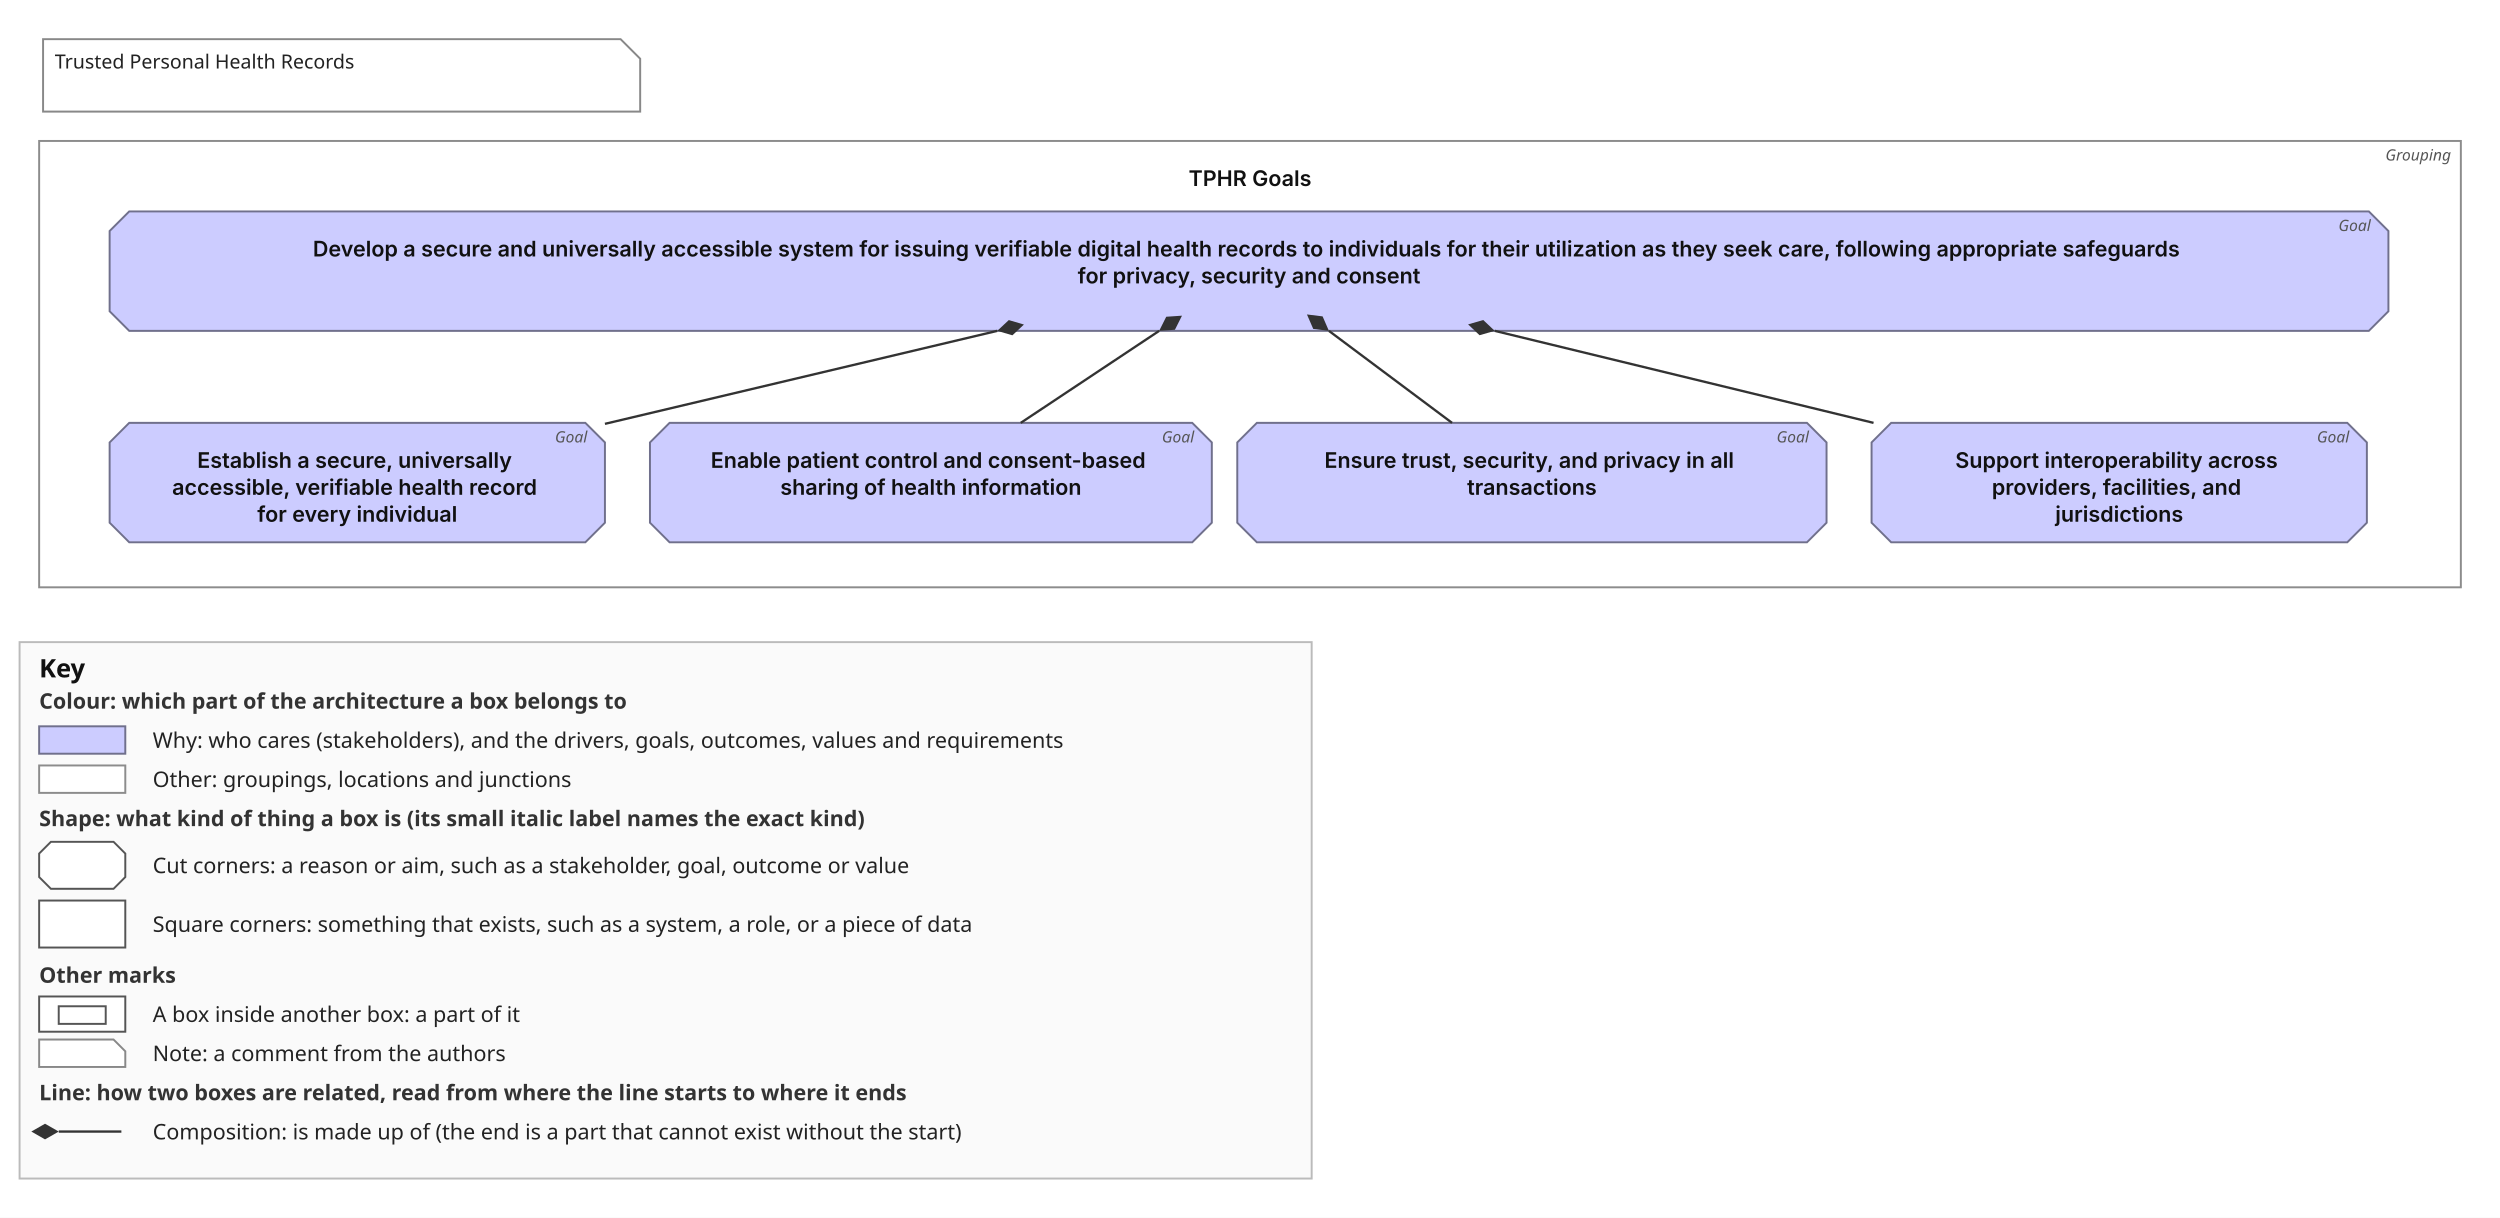
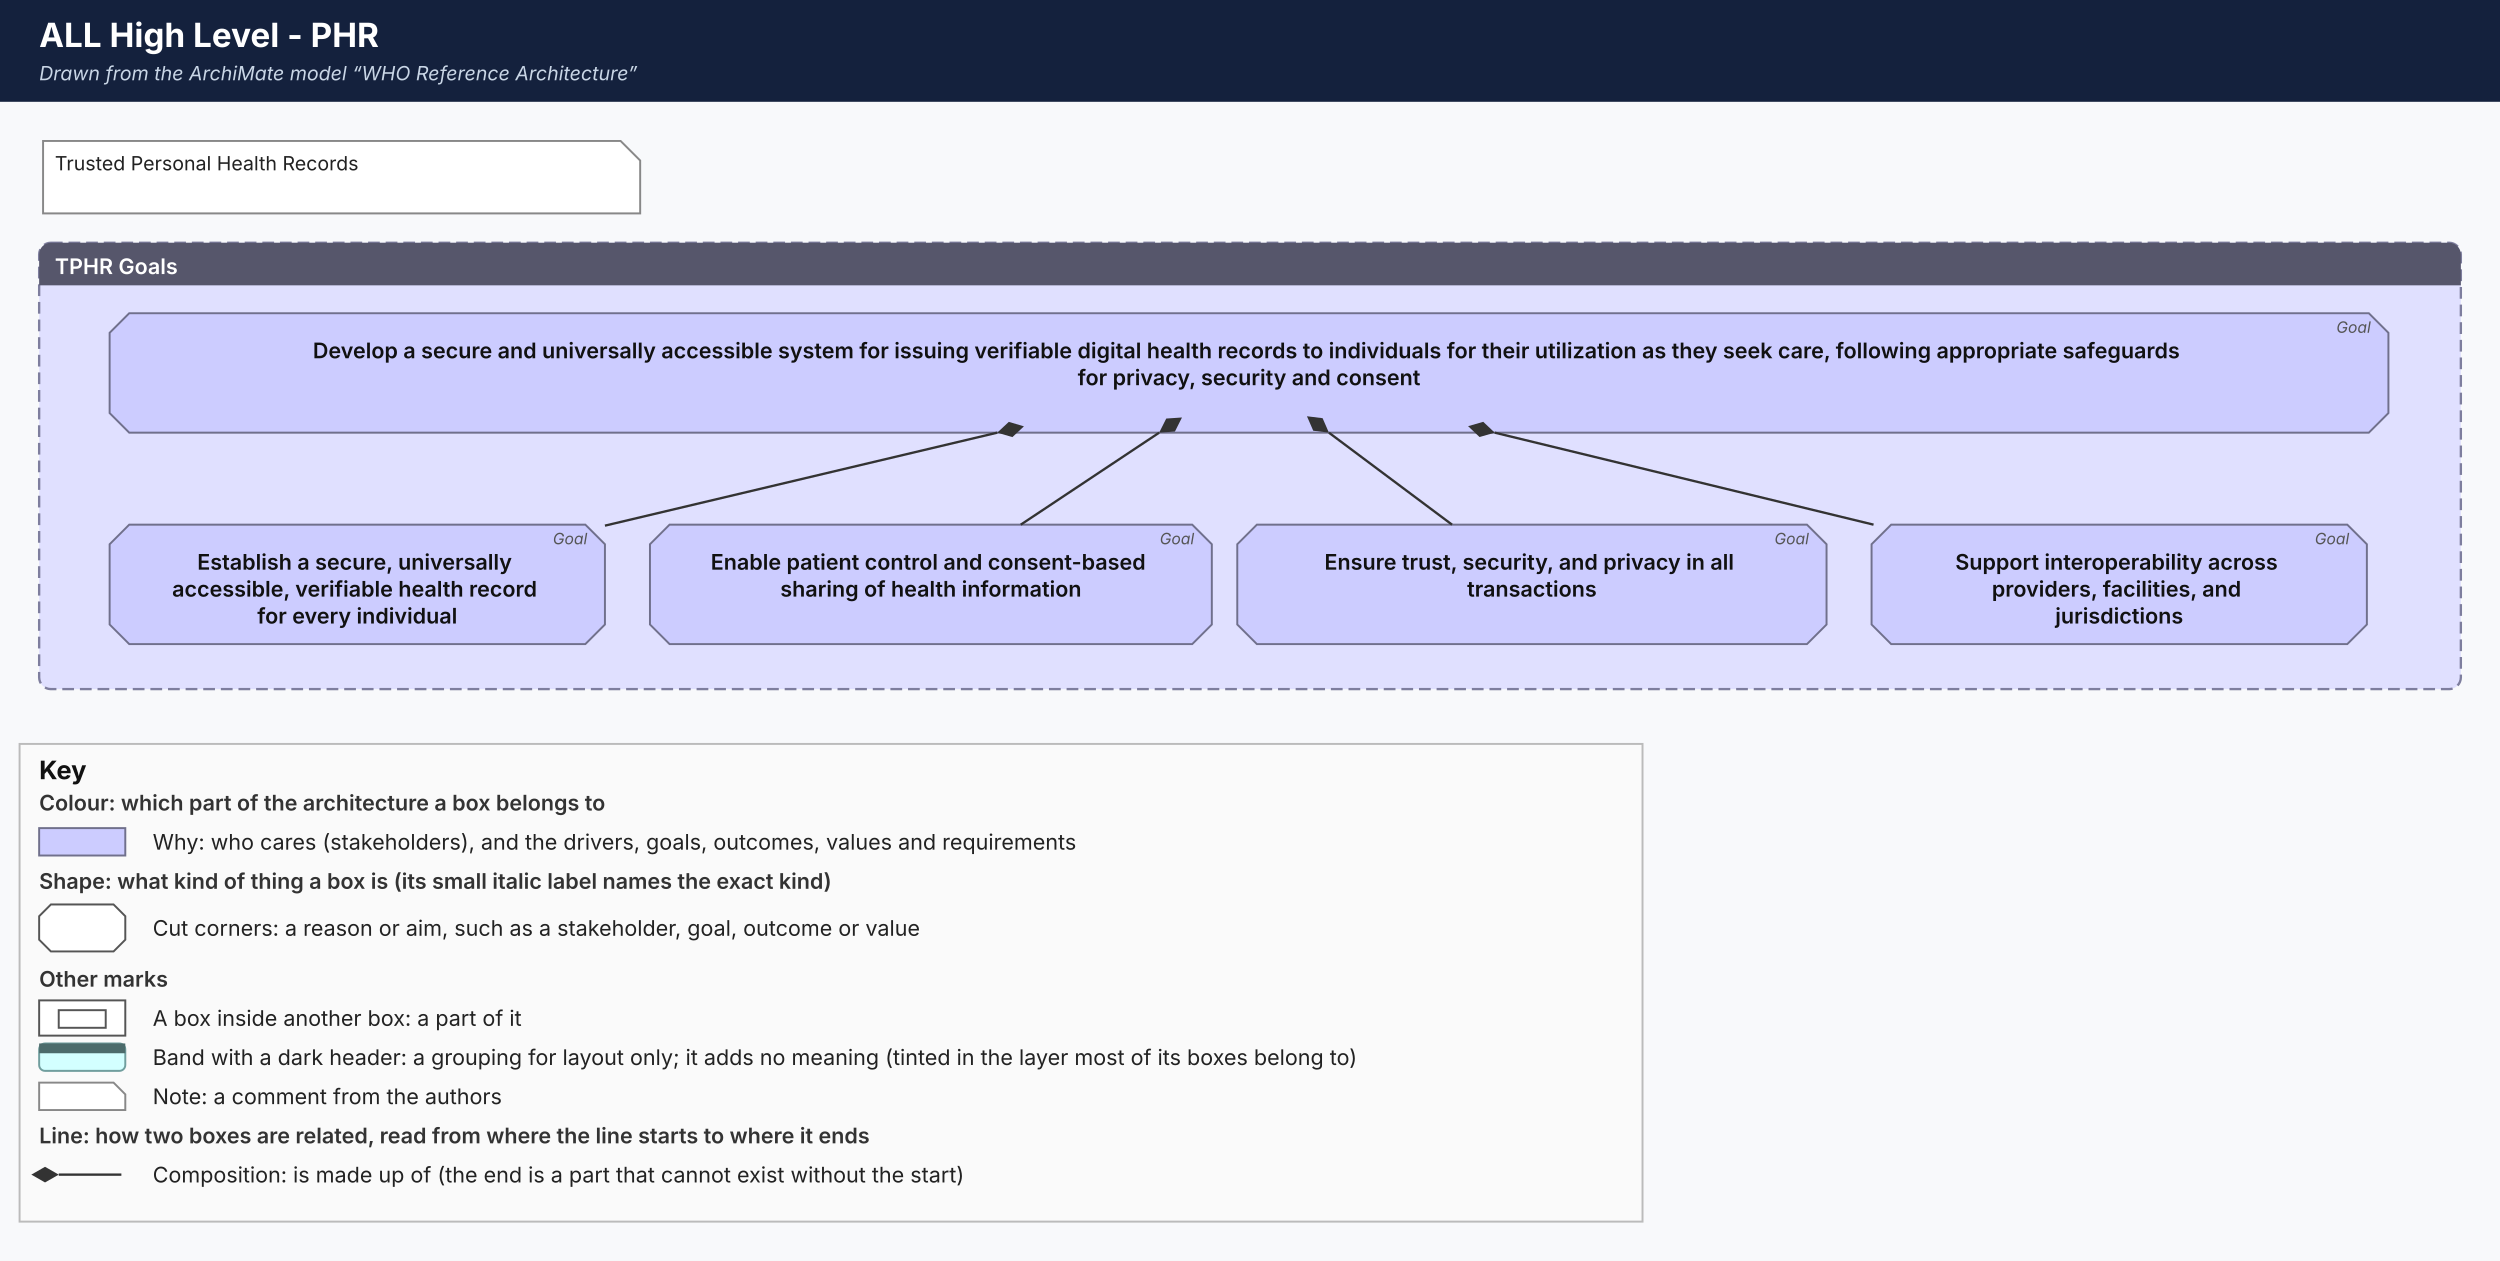
- <svg xmlns="http://www.w3.org/2000/svg" viewBox="182 84 1277 622" width="1277" height="622" role="img" aria-labelledby="av-title">
+ <svg xmlns="http://www.w3.org/2000/svg" viewBox="182 32 1277 644" width="1277" height="644" role="img" aria-labelledby="av-title">
  <style>
- .av-name{font:600 11px system-ui,-apple-system,"Segoe UI",sans-serif;fill:#111}
- .av-type{font:italic 8px system-ui,sans-serif;fill:#555}
- .av-group{font:600 11px system-ui,sans-serif;fill:#333}
- .av-note{font:10px system-ui,sans-serif;fill:#222}
- .av-key{font:11px system-ui,sans-serif;fill:#222}
- .av-keyh{font:600 11px system-ui,sans-serif;fill:#333}
- .av-keyt{font:700 13px system-ui,sans-serif;fill:#111}
- .av-rel{font:9px system-ui,sans-serif;fill:#333;paint-order:stroke;stroke:#fff;stroke-width:3px}
+ .av-name{font:600 11px Inter, "Segoe UI", system-ui, -apple-system, Helvetica, Arial, sans-serif;fill:#111}
+ .av-type{font:italic 8px Inter, "Segoe UI", system-ui, -apple-system, Helvetica, Arial, sans-serif;fill:#555}
+ .av-group{font:600 11px Inter, "Segoe UI", system-ui, -apple-system, Helvetica, Arial, sans-serif;fill:#333}
+ .av-note{font:10px Inter, "Segoe UI", system-ui, -apple-system, Helvetica, Arial, sans-serif;fill:#222}
+ .av-key{font:11px Inter, "Segoe UI", system-ui, -apple-system, Helvetica, Arial, sans-serif;fill:#222}
+ .av-keyh{font:600 11px Inter, "Segoe UI", system-ui, -apple-system, Helvetica, Arial, sans-serif;fill:#333}
+ .av-keyt{font:700 13px Inter, "Segoe UI", system-ui, -apple-system, Helvetica, Arial, sans-serif;fill:#111}
+ .av-rel{font:9px Inter, "Segoe UI", system-ui, -apple-system, Helvetica, Arial, sans-serif;fill:#333;paint-order:stroke;stroke:#fff;stroke-width:3px}
a:hover rect,a:hover polygon,a:focus rect,a:focus polygon{stroke:#06c;stroke-width:2.5}
</style>
  <defs>
    <marker id="arrow-open" viewBox="0 0 12 12" refX="11" refY="6" markerWidth="11" markerHeight="11" orient="auto-start-reverse" markerUnits="userSpaceOnUse">
      <path d="M1 1 L11 6 L1 11" fill="none" stroke="#333" stroke-width="1.3" />
    </marker>
    <marker id="arrow-filled" viewBox="0 0 12 12" refX="11" refY="6" markerWidth="11" markerHeight="11" orient="auto-start-reverse" markerUnits="userSpaceOnUse">
      <path d="M1 1 L11 6 L1 11 Z" fill="#333" />
    </marker>
    <marker id="arrow-small" viewBox="0 0 10 10" refX="9" refY="5" markerWidth="8" markerHeight="8" orient="auto-start-reverse" markerUnits="userSpaceOnUse">
      <path d="M1 1 L9 5 L1 9" fill="none" stroke="#333" stroke-width="1.2" />
    </marker>
    <marker id="triangle-hollow" viewBox="0 0 14 14" refX="13" refY="7" markerWidth="13" markerHeight="13" orient="auto-start-reverse" markerUnits="userSpaceOnUse">
      <path d="M1 1 L13 7 L1 13 Z" fill="#fff" stroke="#333" stroke-width="1.2" />
    </marker>
    <marker id="diamond-filled" viewBox="0 0 16 10" refX="1" refY="5" markerWidth="16" markerHeight="10" orient="auto-start-reverse" markerUnits="userSpaceOnUse">
      <path d="M1 5 L8 1 L15 5 L8 9 Z" fill="#333" />
    </marker>
    <marker id="diamond-hollow" viewBox="0 0 16 10" refX="1" refY="5" markerWidth="16" markerHeight="10" orient="auto-start-reverse" markerUnits="userSpaceOnUse">
      <path d="M1 5 L8 1 L15 5 L8 9 Z" fill="#fff" stroke="#333" stroke-width="1.2" />
    </marker>
    <marker id="dot" viewBox="0 0 8 8" refX="4" refY="4" markerWidth="7" markerHeight="7" orient="auto" markerUnits="userSpaceOnUse">
      <circle cx="4" cy="4" r="3.2" fill="#333" />
    </marker>
    <pattern id="missing" width="8" height="8" patternUnits="userSpaceOnUse" patternTransform="rotate(45)">
      <rect width="8" height="8" fill="#fff" />
      <line x1="0" y1="0" x2="0" y2="8" stroke="#d33" stroke-width="2" />
    </pattern>
  </defs>
-   <rect x="182" y="84" width="1277" height="622" fill="#fff" />
+   <rect x="182" y="32" width="1277" height="644" fill="#f8f9fb" />
+   <rect x="182" y="32" width="1277" height="52" fill="#14213d" />
+   <text x="202" y="56" style="font:700 17px Inter, &quot;Segoe UI&quot;, system-ui, -apple-system, Helvetica, Arial, sans-serif;fill:#fff">ALL High Level - PHR</text>
+   <text x="202" y="73" style="font:italic 10px Inter, &quot;Segoe UI&quot;, system-ui, -apple-system, Helvetica, Arial, sans-serif;fill:#c9d6e6">Drawn from the ArchiMate model “WHO Reference Architecture”</text>
  <g class="av-n">
    <polygon points="204,104 499,104 509,114 509,141 204,141" fill="#ffffff" stroke="#888" />
    <text class="av-note" x="210" y="119">
      <tspan x="210" dy="0">Trusted Personal Health Records</tspan>
    </text>
  </g>
  <a href="../../../en/dpi-h-ra/archimate/0.2.0-draft.2/elements/tphr-goals/" target="_top">
-     <rect x="202" y="156" width="1237" height="228" fill="#ffffff" stroke="#8c8c8c" stroke-width="1" />
-     <text class="av-type" x="1434" y="166" text-anchor="end">Grouping</text>
-     <text class="av-name" x="820.5" y="179" text-anchor="middle">
-       <tspan x="820.5" dy="0">TPHR Goals</tspan>
-     </text>
+     <rect x="202" y="156" width="1237" height="228" rx="6" fill="#e0e0ff" stroke="#7e7e9e" stroke-width="1.2" stroke-dasharray="6 3" />
+     <path d="M202 162 a6 6 0 0 1 6 -6 h1225 a6 6 0 0 1 6 6 v15.75 h-1237 z" fill="#56566b" />
+     <text class="av-group" x="210" y="172" style="fill:#fff">TPHR Goals</text>
  </a>
  <a href="../../../en/dpi-h-ra/archimate/0.2.0-draft.2/elements/develop-a-secure-and-universally-accessible-system-for/" target="_top">
    <polygon points="248,192 1392,192 1402,202 1402,243 1392,253 248,253 238,243 238,202" fill="#ccccff" stroke="#70708c" stroke-width="1" />
    <text class="av-type" x="1393" y="202" text-anchor="end">Goal</text>
    <text class="av-name" x="820" y="215" text-anchor="middle">
      <tspan x="820" dy="0">Develop a secure and universally accessible system for issuing verifiable digital health records to individuals for their utilization as they seek care, following appropriate safeguards</tspan>
      <tspan x="820" dy="13.75">for privacy, security and consent</tspan>
    </text>
  </a>
  <a href="../../../en/dpi-h-ra/archimate/0.2.0-draft.2/elements/support-interoperability-across-providers-facilities-and/" target="_top">
    <polygon points="1148,300 1381,300 1391,310 1391,351 1381,361 1148,361 1138,351 1138,310" fill="#ccccff" stroke="#70708c" stroke-width="1" />
    <text class="av-type" x="1382" y="310" text-anchor="end">Goal</text>
    <text class="av-name" x="1264.5" y="323" text-anchor="middle">
      <tspan x="1264.5" dy="0">Support interoperability across</tspan>
      <tspan x="1264.5" dy="13.75">providers, facilities, and</tspan>
      <tspan x="1264.5" dy="13.75">jurisdictions</tspan>
    </text>
  </a>
  <a href="../../../en/dpi-h-ra/archimate/0.2.0-draft.2/elements/establish-a-secure-universally-accessible-verifiable-health/" target="_top">
    <polygon points="248,300 481,300 491,310 491,351 481,361 248,361 238,351 238,310" fill="#ccccff" stroke="#70708c" stroke-width="1" />
    <text class="av-type" x="482" y="310" text-anchor="end">Goal</text>
    <text class="av-name" x="364.5" y="323" text-anchor="middle">
      <tspan x="364.5" dy="0">Establish a secure, universally</tspan>
      <tspan x="364.5" dy="13.75">accessible, verifiable health record</tspan>
      <tspan x="364.5" dy="13.75">for every individual</tspan>
    </text>
  </a>
  <a href="../../../en/dpi-h-ra/archimate/0.2.0-draft.2/elements/enable-patient-control-and-consent-based-sharing-of-health/" target="_top">
    <polygon points="524,300 791,300 801,310 801,351 791,361 524,361 514,351 514,310" fill="#ccccff" stroke="#70708c" stroke-width="1" />
    <text class="av-type" x="792" y="310" text-anchor="end">Goal</text>
    <text class="av-name" x="657.5" y="323" text-anchor="middle">
      <tspan x="657.5" dy="0">Enable patient control and consent-based</tspan>
      <tspan x="657.5" dy="13.75">sharing of health information</tspan>
    </text>
  </a>
  <a href="../../../en/dpi-h-ra/archimate/0.2.0-draft.2/elements/ensure-trust-security-and-privacy-in-all-transactions/" target="_top">
    <polygon points="824,300 1105,300 1115,310 1115,351 1105,361 824,361 814,351 814,310" fill="#ccccff" stroke="#70708c" stroke-width="1" />
    <text class="av-type" x="1106" y="310" text-anchor="end">Goal</text>
    <text class="av-name" x="964.5" y="323" text-anchor="middle">
      <tspan x="964.5" dy="0">Ensure trust, security, and privacy in all</tspan>
      <tspan x="964.5" dy="13.75">transactions</tspan>
    </text>
  </a>
  <a href="../../../en/dpi-h-ra/archimate/0.2.0-draft.2/relationships/id-228bf34cf6b543538ea1ac186cdbdf5e/" target="_top">
    <path d="M691.4 253 L491 300.5" fill="none" stroke="#333" stroke-width="1.2" marker-start="url(#diamond-filled)" />
    <path d="M691.4 253 L491 300.5" fill="none" stroke="transparent" stroke-width="8" />
  </a>
  <a href="../../../en/dpi-h-ra/archimate/0.2.0-draft.2/relationships/id-eb09c476347c43268606e550826a30ca/" target="_top">
    <path d="M945.5 253 L1139 300" fill="none" stroke="#333" stroke-width="1.2" marker-start="url(#diamond-filled)" />
    <path d="M945.5 253 L1139 300" fill="none" stroke="transparent" stroke-width="8" />
  </a>
  <a href="../../../en/dpi-h-ra/archimate/0.2.0-draft.2/relationships/id-3cad1350df584fec9bc8c8bfa6726c60/" target="_top">
    <path d="M774.1 253 L703.4 300" fill="none" stroke="#333" stroke-width="1.2" marker-start="url(#diamond-filled)" />
    <path d="M774.1 253 L703.4 300" fill="none" stroke="transparent" stroke-width="8" />
  </a>
  <a href="../../../en/dpi-h-ra/archimate/0.2.0-draft.2/relationships/id-74423fb9b29442f3bd3dcb71dc7fa5e3/" target="_top">
    <path d="M860.8 253 L923.7 300" fill="none" stroke="#333" stroke-width="1.2" marker-start="url(#diamond-filled)" />
    <path d="M860.8 253 L923.7 300" fill="none" stroke="transparent" stroke-width="8" />
  </a>
  <g class="av-legend">
-     <rect x="192" y="412" width="660" height="274" fill="#fafafa" stroke="#bbb" />
+     <rect x="192" y="412" width="829" height="244" fill="#fafafa" stroke="#bbb" />
    <text class="av-keyt" x="202" y="430">Key</text>
    <text class="av-keyh" x="202" y="446">Colour: which part of the architecture a box belongs to</text>
    <rect x="202" y="455" width="44" height="14" fill="#ccccff" stroke="#70708c" />
    <text class="av-key" x="260" y="466">Why: who cares (stakeholders), and the drivers, goals, outcomes, values and requirements</text>
-     <rect x="202" y="475" width="44" height="14" fill="#ffffff" stroke="#8c8c8c" />
-     <text class="av-key" x="260" y="486">Other: groupings, locations and junctions</text>
-     <text class="av-keyh" x="202" y="506">Shape: what kind of thing a box is (its small italic label names the exact kind)</text>
-     <polygon points="208,514 240,514 246,520 246,532 240,538 208,538 202,532 202,520" fill="#fff" stroke="#555" />
-     <text class="av-key" x="260" y="530">Cut corners: a reason or aim, such as a stakeholder, goal, outcome or value</text>
-     <rect x="202" y="544" width="44" height="24" fill="#fff" stroke="#555" />
-     <text class="av-key" x="260" y="560">Square corners: something that exists, such as a system, a role, or a piece of data</text>
-     <text class="av-keyh" x="202" y="586">Other marks</text>
-     <rect x="202" y="593" width="44" height="18" fill="#fff" stroke="#555" />
-     <rect x="212" y="598" width="24" height="9" fill="#fff" stroke="#555" />
-     <text class="av-key" x="260" y="606">A box inside another box: a part of it</text>
-     <polygon points="202,615 240,615 246,621 246,629 202,629" fill="#fff" stroke="#888" />
-     <text class="av-key" x="260" y="626">Note: a comment from the authors</text>
-     <text class="av-keyh" x="202" y="646">Line: how two boxes are related, read from where the line starts to where it ends</text>
-     <path d="M212 662 L244 662" fill="none" stroke="#333" stroke-width="1.2" marker-start="url(#diamond-filled)" />
-     <text class="av-key" x="260" y="666">Composition: is made up of (the end is a part that cannot exist without the start)</text>
+     <text class="av-keyh" x="202" y="486">Shape: what kind of thing a box is (its small italic label names the exact kind)</text>
+     <polygon points="208,494 240,494 246,500 246,512 240,518 208,518 202,512 202,500" fill="#fff" stroke="#555" />
+     <text class="av-key" x="260" y="510">Cut corners: a reason or aim, such as a stakeholder, goal, outcome or value</text>
+     <text class="av-keyh" x="202" y="536">Other marks</text>
+     <rect x="202" y="543" width="44" height="18" fill="#fff" stroke="#555" />
+     <rect x="212" y="548" width="24" height="9" fill="#fff" stroke="#555" />
+     <text class="av-key" x="260" y="556">A box inside another box: a part of it</text>
+     <rect x="202" y="565" width="44" height="14" rx="3" fill="#d3ffff" stroke="#709e9e" />
+     <rect x="202" y="565" width="44" height="5" fill="#4c6b6b" />
+     <text class="av-key" x="260" y="576">Band with a dark header: a grouping for layout only; it adds no meaning (tinted in the layer most of its boxes belong to)</text>
+     <polygon points="202,585 240,585 246,591 246,599 202,599" fill="#fff" stroke="#888" />
+     <text class="av-key" x="260" y="596">Note: a comment from the authors</text>
+     <text class="av-keyh" x="202" y="616">Line: how two boxes are related, read from where the line starts to where it ends</text>
+     <path d="M212 632 L244 632" fill="none" stroke="#333" stroke-width="1.2" marker-start="url(#diamond-filled)" />
+     <text class="av-key" x="260" y="636">Composition: is made up of (the end is a part that cannot exist without the start)</text>
  </g>
</svg>
